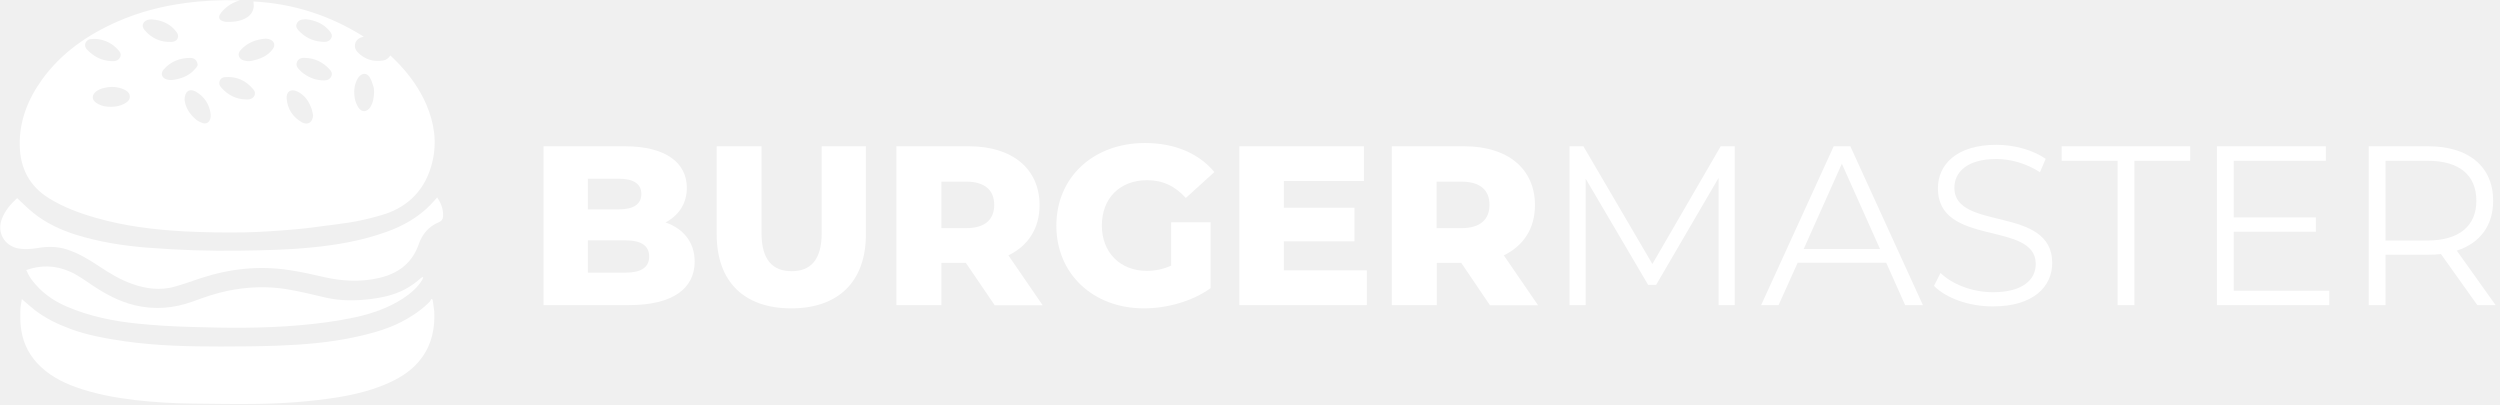
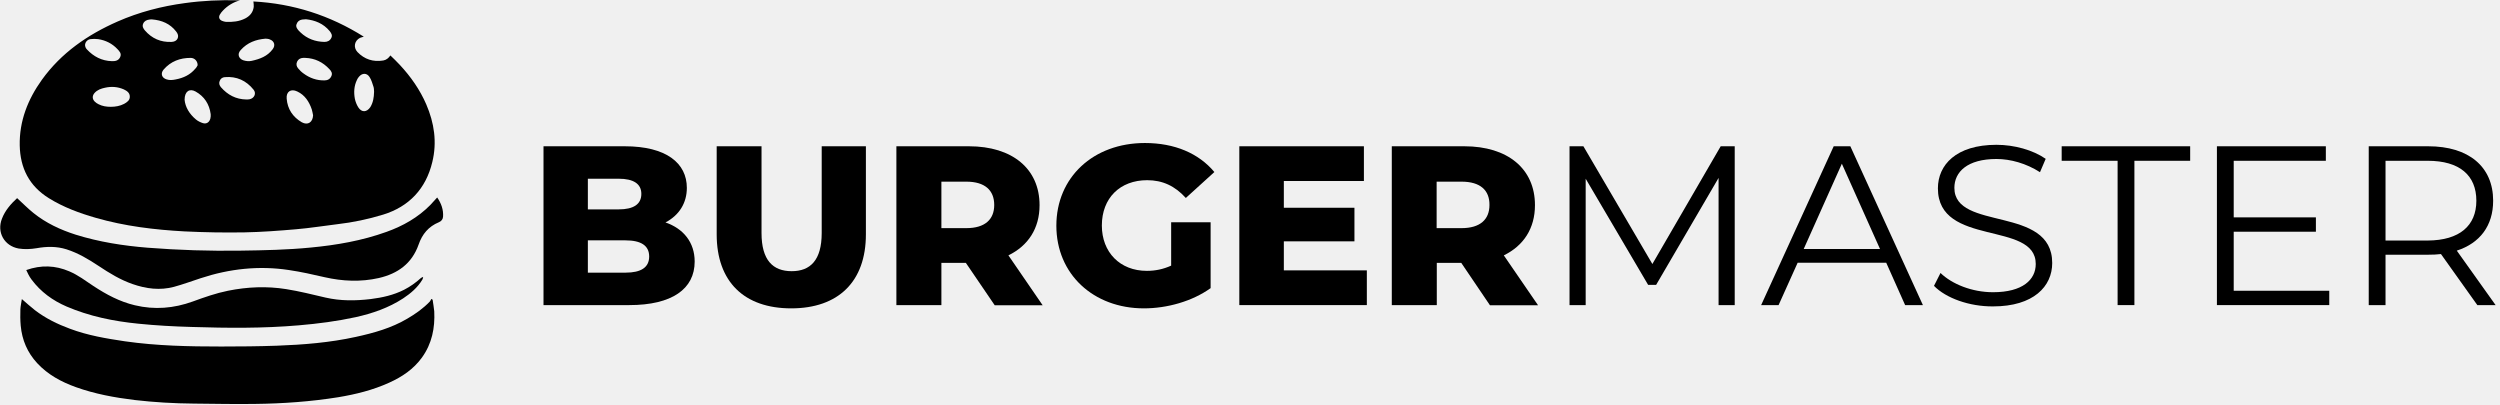
- <svg xmlns="http://www.w3.org/2000/svg" version="1.1" id="Layer_1" x="0px" y="0px" viewBox="0 0 1533.1 247.8" style="enable-background:new 0 0 1533.1 247.8;" xml:space="preserve">
-   <style type="text/css">
- 	.st0{fill:#FFFFFF;}
- </style>
+ <svg xmlns="http://www.w3.org/2000/svg" fill="currentColor" version="1.1" id="Layer_1" x="0px" y="0px" viewBox="0 0 1533.1 247.8" xml:space="preserve">
  <g>
    <g>
      <path class="st0" d="M147.2,0.1c-4.1,1.3-7.6,3.3-10.5,6.4c-0.7,0.7-1.4,1.6-1.9,2.5c-0.9,1.6-0.3,3.1,1.4,3.8    c0.7,0.3,1.5,0.5,2.3,0.6c4.1,0.2,8.2-0.2,11.9-2.1c2.9-1.5,4.8-3.8,5.2-7.1c0.1-1-0.1-2-0.2-3.3c24.4,1.3,46.9,8.5,67.7,21.6    c-0.9,0.3-1.6,0.4-2.3,0.7c-3.4,1.7-4.3,5.8-1.6,8.7c4.3,4.5,9.7,6.2,15.8,5.2c1.9-0.3,3.3-1.5,4.4-3.1c2,2,4,3.8,5.8,5.8    c6.7,7.2,12.3,15.2,16.2,24.2c4.9,11.4,6.7,23.2,3.7,35.4c-3.9,16.3-14.2,27.3-30.1,32.2c-9.1,2.8-18.6,4.8-28.2,5.9    c-8.4,1-16.8,2.4-25.3,3.1c-10.5,0.9-21,1.7-31.5,1.9c-12.3,0.2-24.6,0-36.9-0.6c-18.3-1-36.6-3.2-54.3-8.3    c-10.1-2.9-19.9-6.5-28.9-12.1c-12-7.5-17.5-18.4-17.8-32.3c-0.3-15,5-28.3,13.6-40.3c11.9-16.5,28-27.6,46.4-35.7    c13.2-5.8,27.1-9.4,41.3-11.3c10.8-1.5,21.7-2,32.6-1.7C146.7,0.1,147,0.1,147.2,0.1z M192,70.7c-0.3-1.2-0.4-2.4-0.8-3.6    c-1.6-4.7-4.2-8.8-8.9-11c-3.9-1.9-6.9,0.1-6.5,4.4c0.5,6.4,3.8,11.3,9.3,14.5C188.8,77,191.8,75,192,70.7z M67.9,65.5    c2.9,0,5.7-0.5,8.2-1.8c1.8-1,3.6-2.2,3.5-4.5c0-2.3-1.8-3.5-3.7-4.4c-3.7-1.6-7.5-1.9-11.5-1C62,54.3,59.7,55.1,58,57    c-1.5,1.7-1.5,3.7,0.1,5.3c0.7,0.7,1.5,1.2,2.3,1.6C62.7,65.1,65.2,65.5,67.9,65.5z M229.4,56.3c-0.1-0.7,0-1.9-0.3-2.9    c-0.7-2.1-1.3-4.4-2.5-6.2c-1.7-2.6-4.5-2.5-6.5-0.1c-0.5,0.6-0.9,1.2-1.2,1.9c-1.8,3.7-2,7.6-1.3,11.5c0.4,1.9,1.1,3.7,2.1,5.3    c2.1,3.3,5.2,3.1,7.4-0.1C228.8,62.9,229.3,59.9,229.4,56.3z M113.2,61.2c0.4,4.4,2.9,8.7,7,12.1c1.2,1,2.7,1.7,4.2,2.2    c2.2,0.7,4-0.5,4.6-2.8c0.2-0.9,0.3-1.8,0.2-2.7c-0.8-6.1-3.9-10.9-9.3-13.9C116.2,54.1,113.2,56,113.2,61.2z M68.5,37.5    c2.2,0.1,4.2-0.3,5.2-2.5c1-2.2-0.5-3.6-1.7-4.9c-3.2-3.4-7.2-5.4-11.8-6.1c-1.5-0.2-3.2-0.2-4.8,0c-2.4,0.3-4.7,3.5-2.1,6.3    C57.4,34.7,62.4,37.3,68.5,37.5z M93.2,11.9c-0.5,0-1,0-1.6,0.1c-1.7,0.2-3.1,0.9-3.8,2.5c-0.7,1.6,0,2.9,1,4.1    c4.3,5,9.8,7.4,16.4,7.1c1.6-0.1,3-0.6,3.7-2.1c0.7-1.6,0.1-3.1-0.9-4.3C104.3,14.5,99.2,12.4,93.2,11.9z M151,61    c0.6,0,1.3,0,1.9-0.1c3-0.5,4.5-3.6,2.6-5.9c-4.5-5.6-10.4-8.3-17.6-7.7c-1.5,0.1-2.7,0.9-3.2,2.4c-0.6,1.5-0.1,2.7,0.8,3.8    C139.6,58.2,144.7,60.9,151,61z M187.6,11.8c-1,0.1-1.7,0.1-2.4,0.2c-1.7,0.3-2.9,1.3-3.4,3c-0.5,1.5,0.4,2.6,1.3,3.7    c0.4,0.4,0.8,0.8,1.2,1.2c4.1,3.9,9.1,5.7,14.7,5.8c1.9,0,3.4-0.8,4.2-2.5c0.8-1.6-0.1-2.9-1-4.1    C198.3,14.4,193.2,12.4,187.6,11.8z M187.2,35.5c-0.5,0-0.9,0-1.4,0c-1.6,0.1-2.9,0.8-3.6,2.3c-0.7,1.5-0.4,2.9,0.6,4.1    c1,1.2,2.1,2.3,3.4,3.2c3.8,2.8,8.1,4.3,12.8,4.2c1.9,0,3.4-0.8,4.2-2.6c0.8-1.7,0-3.1-1.2-4.3C198,38.1,193.1,35.7,187.2,35.5z     M162.9,23.7c-6,0.5-11.2,2.4-15.3,7c-2.5,2.7-0.9,5.5,1.7,6.3c1.7,0.5,3.3,0.7,5.1,0.3c5-1.1,9.6-2.8,12.8-7.1    c1.8-2.3,1.1-5-1.7-6C164.7,23.8,163.8,23.8,162.9,23.7z M121.2,40c0-2.6-1.9-4.5-4.3-4.5c-6.5,0-12.2,2.1-16.6,7.2    c-2,2.4-1.1,5.1,1.9,6c1.9,0.6,3.7,0.4,5.6,0c4.7-0.9,8.8-2.8,11.9-6.5C120.5,41.5,120.9,40.5,121.2,40z" />
      <path class="st0" d="M13.4,183.4c2.8,2.4,5.3,4.7,8,6.8c6.5,5,13.9,8.6,21.5,11.4c10.9,4.1,22.3,6,33.7,7.7    c19.6,2.8,39.3,3.2,59,3.2c11.4,0,22.8-0.1,34.2-0.5c16.3-0.6,32.5-1.9,48.4-5.4c11-2.4,21.8-5.4,31.6-11.2    c5-2.9,9.8-6.3,13.8-10.5c0.4-0.4,0.6-1.1,0.9-1.6c0.3,0.2,0.6,0.3,0.8,0.5c0.3,2.4,0.8,4.7,1,7.1c0.5,10.2-1.4,19.8-7.5,28.3    c-5.2,7.2-12.2,11.9-20.2,15.5c-9.9,4.5-20.4,7.1-31.2,8.9c-16.9,2.7-33.9,3.9-51,4.1c-12.5,0.2-25.1-0.1-37.6-0.2    c-12.1-0.1-24.2-0.8-36.3-2.2c-12.2-1.5-24.3-3.7-36-7.9c-8.9-3.2-17.1-7.6-23.7-14.7c-6-6.5-9.3-14.2-10.1-23    c-0.3-3.3-0.3-6.7-0.2-10C12.6,187.6,13.1,185.6,13.4,183.4z" />
      <path class="st0" d="M10.5,121.5c3.4,3.1,6.5,6.3,10,9.1c7.7,6.2,16.5,10.3,25.9,13.3c14.4,4.5,29.2,6.8,44.1,8    c19.1,1.5,38.1,2.1,57.3,1.8c14.3-0.2,28.6-0.5,42.8-1.9c15.8-1.5,31.4-4.2,46.4-9.6c10.1-3.6,19.3-8.8,26.9-16.5    c0.7-0.7,1.4-1.5,2.1-2.3c0.7-0.7,1.3-1.5,2.1-2.3c2.5,3.6,3.9,7.5,3.6,11.8c-0.1,1.6-1.1,2.8-2.6,3.4    c-6.3,2.6-10.2,7.3-12.4,13.7c-4.1,11.6-12.7,17.8-24.4,20.5c-11.1,2.5-22.2,2-33.2-0.5c-7.3-1.7-14.5-3.3-21.9-4.4    c-18.4-2.8-36.5-0.8-54.1,5c-5.5,1.8-10.9,3.8-16.4,5.3c-8.6,2.3-17.1,1.2-25.4-1.7c-7.5-2.6-14.2-6.7-20.8-11.1    c-6.2-4.1-12.5-7.9-19.7-10.2c-6-1.9-12.2-1.8-18.3-0.7c-3.7,0.6-7.4,0.8-11.1,0.2c-8.8-1.6-13.5-10-10.2-18.3    C3.1,129.1,6.6,125.1,10.5,121.5z" />
      <path class="st0" d="M16.1,165.6c9.1-3.2,17.8-2.9,26.4,0.8c5.4,2.3,10,5.8,14.8,9c7.9,5.2,16.1,9.6,25.4,11.8    c12.1,2.9,23.9,1.9,35.5-2.3c7.1-2.6,14.2-5.1,21.6-6.6c11.9-2.4,23.8-2.9,35.7-1c8.1,1.3,16.1,3.3,24.2,5.2    c9.2,2.1,18.3,2,27.6,0.9c7.1-0.9,14-2.4,20.5-5.7c3.7-1.9,7.1-4.3,10.2-7.1c0.4-0.4,1-0.5,1.5-0.8c-0.1,0.6-0.2,1.2-0.5,1.7    c-2.9,4.8-7.1,8.4-11.8,11.5c-8.9,5.8-18.8,9.2-29.1,11.5c-11.5,2.5-23.1,4-34.8,5c-22,1.9-43.9,1.7-65.9,1    c-10.9-0.3-21.8-0.9-32.6-2C69.7,197,54.9,194,40.9,188c-8.6-3.7-15.9-9-21.5-16.5c-0.8-1-1.4-2.1-2-3.2    C16.9,167.4,16.6,166.6,16.1,165.6z" />
    </g>
    <g>
      <path class="st0" d="M426,160.4c0,16.8-13.9,26.7-40.1,26.7h-52.6V89.7h49.8c25.6,0,38.1,10.4,38.1,25.5c0,9.3-4.7,16.8-13.1,21.2    C419.1,140.2,426,148.6,426,160.4z M360.5,109.6v18.8h18.9c9.2,0,13.9-3.2,13.9-9.5c0-6.1-4.7-9.3-13.9-9.3H360.5z M398.1,157.3    c0-6.7-5-9.9-14.5-9.9h-23.1v19.8h23.1C393.1,167.2,398.1,164,398.1,157.3z" />
      <path class="st0" d="M439.5,143.7v-54H467v53.2c0,16.7,7,23.4,18.5,23.4c11.4,0,18.4-6.7,18.4-23.4V89.7h27.1v54    c0,29.1-17,45.4-45.8,45.4S439.5,172.8,439.5,143.7z" />
      <path class="st0" d="M592.3,161.2h-15v25.9h-27.6V89.7h44.5c26.6,0,43.3,13.8,43.3,36.1c0,14.3-7,24.9-19.1,30.8l21,30.6H610    L592.3,161.2z M592.6,111.4h-15.3v28.5h15.3c11.4,0,17.1-5.3,17.1-14.2C609.7,116.7,604,111.4,592.6,111.4z" />
      <path class="st0" d="M718,136.3h24.4v40.4c-11.3,8.1-26.7,12.4-40.9,12.4c-31,0-53.7-21-53.7-50.7c0-29.7,22.7-50.7,54.3-50.7    c18.2,0,33,6.3,42.6,17.8l-17.5,15.9c-6.7-7.4-14.3-10.9-23.7-10.9c-16.7,0-27.8,11-27.8,27.8c0,16.4,11.1,27.8,27.6,27.8    c5.2,0,10-1,14.9-3.2V136.3z" />
      <path class="st0" d="M838.2,165.8v21.3h-78.2V89.7h76.4V111h-49.1v16.4h43.3V148h-43.3v17.8H838.2z" />
      <path class="st0" d="M896.1,161.2h-15v25.9h-27.6V89.7H898c26.6,0,43.3,13.8,43.3,36.1c0,14.3-7,24.9-19.1,30.8l21,30.6h-29.5    L896.1,161.2z M896.3,111.4H881v28.5h15.3c11.4,0,17.1-5.3,17.1-14.2C913.5,116.7,907.8,111.4,896.3,111.4z" />
      <path class="st0" d="M1063.8,89.7v97.4h-9.9v-78l-38.3,65.6h-4.9l-38.3-65.1v77.5h-9.9V89.7h8.5l42.3,72.2l41.9-72.2H1063.8z" />
      <path class="st0" d="M1156.7,161.1h-54.3l-11.7,26H1080l44.5-97.4h10.2l44.5,97.4h-10.9L1156.7,161.1z M1152.9,152.7l-23.4-52.3    l-23.4,52.3H1152.9z" />
      <path class="st0" d="M1186,175.3l4-7.9c7,6.8,19.3,11.8,32.2,11.8c18.2,0,26.2-7.7,26.2-17.3c0-26.7-60-10.3-60-46.4    c0-14.3,11.1-26.7,35.9-26.7c11,0,22.4,3.2,30.2,8.6l-3.5,8.2c-8.4-5.4-18.1-8.1-26.7-8.1c-17.8,0-25.8,7.9-25.8,17.7    c0,26.7,60,10.6,60,46.1c0,14.3-11.4,26.6-36.3,26.6C1207.6,188,1193.3,182.8,1186,175.3z" />
      <path class="st0" d="M1298.5,98.6h-34.2v-8.9h78.8v8.9h-34.2v88.5h-10.3V98.6z" />
      <path class="st0" d="M1428.4,178.2v8.9h-68.9V89.7h66.8v8.9h-56.5v34.7h50.4v8.8h-50.4v36.2H1428.4z" />
      <path class="st0" d="M1519.2,187.1l-22.3-31.3c-2.5,0.3-5,0.4-7.8,0.4h-26.2v30.9h-10.3V89.7h36.5c24.8,0,39.8,12.5,39.8,33.4    c0,15.3-8.1,26-22.3,30.6l23.8,33.4H1519.2z M1518.6,123.1c0-15.6-10.3-24.5-29.8-24.5h-25.9v48.9h25.9    C1508.3,147.4,1518.6,138.4,1518.6,123.1z" />
    </g>
  </g>
  <g>
</g>
  <g>
</g>
  <g>
</g>
  <g>
</g>
  <g>
</g>
  <g>
</g>
  <g>
</g>
  <g>
</g>
  <g>
</g>
  <g>
</g>
  <g>
</g>
</svg>
